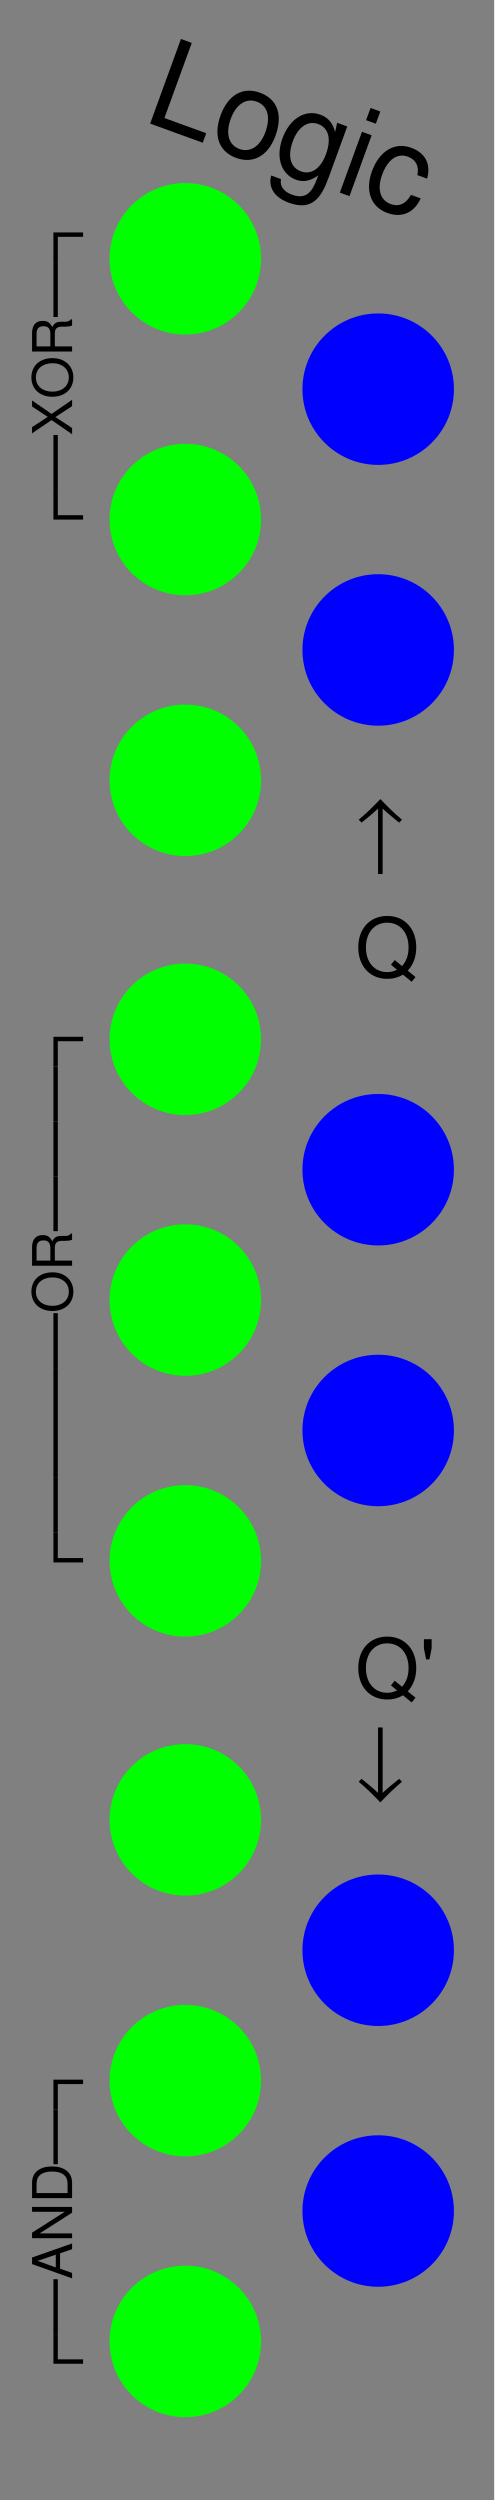
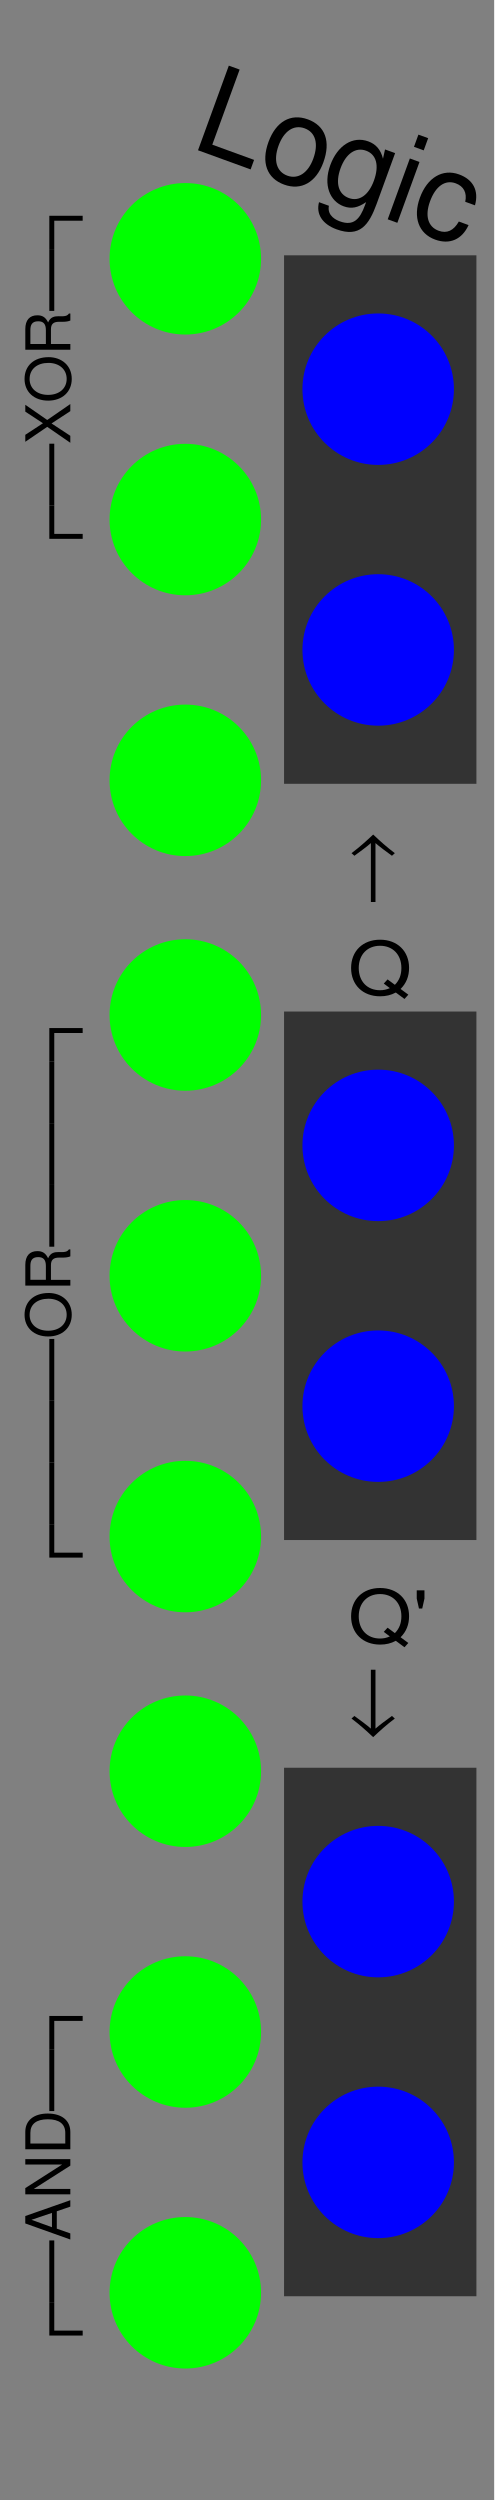
<svg xmlns="http://www.w3.org/2000/svg" width="25.4mm" height="128.5mm" viewBox="0 0 25.4 128.5" version="1.1" id="svg5">
  <defs id="defs2" />
-   <rect style="display:inline;fill:#333333;stroke-width:0.169" id="rect1809-3" width="9.888" height="27.165" x="14.6" y="13.123" />
-   <rect style="display:inline;fill:#333333;stroke-width:0.169" id="rect1809" width="9.888" height="27.165" x="14.6" y="93.362" />
-   <rect style="display:inline;fill:#333333;stroke-width:0.169" id="rect1809-6" width="9.888" height="27.165" x="14.6" y="53.243" />
  <g id="layer1">
    <rect style="fill:#808080;stroke-width:0.137" id="rect251" width="25.4" height="128.5" x="8.8817842e-15" y="5.3290705e-15" />
-     <g aria-label="Logic" transform="rotate(20)" id="text686" style="display:inline;font-size:6.35px;stroke-width:0.265">
+     <g aria-label="┌─AND─┐                          ┌───OR───┐                            ┌─XOR─┐" transform="rotate(-90)" id="text460" style="font-size:3.175px;stroke-width:0.265">
+       <path d="m -120.047,4.25 h 0.254 V 2.789 h 1.46 v -0.254 h -1.714 z" id="path580" />
+       <path d="m -115.158,2.535 h -3.175 v 0.254 h 3.175 z" id="path582" />
+       <path d="m -113.659,2.919 0.238,0.695 h 0.33 l -0.813,-2.315 h -0.381 l -0.826,2.315 h 0.314 l 0.244,-0.695 z m -0.083,-0.248 h -0.737 l 0.381,-1.054 z" id="path584" />
+       <path d="m -110.979,1.3 h -0.279 v 1.892 l -1.21,-1.892 h -0.321 v 2.315 h 0.279 v -1.876 l 1.197,1.876 h 0.333 z" id="path586" />
+       <path d="m -110.471,3.615 h 0.892 c 0.584,0 0.943,-0.438 0.943,-1.159 0,-0.718 -0.356,-1.156 -0.943,-1.156 h -0.892 z m 0.295,-0.26 v -1.794 h 0.546 c 0.457,0 0.699,0.308 0.699,0.899 0,0.584 -0.241,0.895 -0.699,0.895 z" id="path588" />
+       <path d="m -105.334,2.535 h -3.175 v 0.254 h 3.175 z" id="path590" />
+       <path d="m -105.334,2.535 v 0.254 h 1.46 v 1.46 h 0.254 V 2.535 Z" id="path592" />
+       <path d="m -80.061,4.25 h 0.254 V 2.789 h 1.46 v -0.254 h -1.714 z" id="path594" />
+       <path d="m -75.172,2.535 h -3.175 v 0.254 h 3.175 z" id="path596" />
+       <path d="m -71.997,2.535 h -3.175 v 0.254 h 3.175 z" id="path598" />
+       <path d="m -68.822,2.535 h -3.175 v 0.254 h 3.175 z" id="path600" />
+       <path d="m -66.46,2.494 c 0,-0.746 -0.441,-1.232 -1.121,-1.232 -0.664,0 -1.114,0.489 -1.114,1.213 0,0.724 0.451,1.213 1.118,1.213 0.692,0 1.118,-0.527 1.118,-1.194 z m -1.121,-0.972 c 0.502,0 0.826,0.381 0.826,0.965 0,0.559 -0.333,0.94 -0.822,0.94 -0.492,0 -0.822,-0.381 -0.822,-0.953 0,-0.572 0.33,-0.953 0.819,-0.953 z" id="path602" />
+       <path d="m -64.672,2.472 c 0.26,-0.127 0.365,-0.289 0.365,-0.552 0,-0.4 -0.251,-0.619 -0.705,-0.619 h -1.067 v 2.315 h 0.295 v -0.997 h 0.762 c 0.264,0 0.381,0.127 0.381,0.413 v 0.206 c 0,0.143 0.022,0.283 0.064,0.378 h 0.359 v -0.073 c -0.124,-0.083 -0.14,-0.216 -0.14,-0.365 0,-0.051 0.003,-0.108 0.003,-0.162 0,-0.21 -0.029,-0.419 -0.318,-0.543 z m 0.057,-0.511 c 0,0.273 -0.14,0.397 -0.454,0.397 h -0.714 v -0.797 h 0.714 c 0.248,0 0.454,0.07 0.454,0.4 z" id="path604" />
+       <path d="m -60.906,2.535 h -3.175 v 0.254 h 3.175 z" id="path606" />
+       <path d="m -57.731,2.535 h -3.175 v 0.254 h 3.175 z" id="path608" />
+       <path d="m -54.556,2.535 h -3.175 v 0.254 h 3.175 z" id="path610" />
+       <path d="m -54.556,2.535 v 0.254 h 1.46 v 1.46 h 0.254 V 2.535 Z" id="path612" />
+       <path d="m -27.696,4.25 h 0.254 V 2.789 h 1.46 v -0.254 h -1.714 z" id="path614" />
+       <path d="m -22.806,2.535 h -3.175 v 0.254 h 3.175 z" id="path616" />
+       <path d="m -21.587,2.427 0.781,-1.127 h -0.352 l -0.597,0.908 -0.594,-0.908 h -0.359 l 0.768,1.127 -0.819,1.187 h 0.359 l 0.635,-0.965 0.632,0.965 h 0.365 z" id="path618" />
+       <path d="m -18.358,2.494 c 0,-0.746 -0.441,-1.232 -1.121,-1.232 -0.664,0 -1.114,0.489 -1.114,1.213 0,0.724 0.451,1.213 1.118,1.213 0.692,0 1.118,-0.527 1.118,-1.194 z m -1.121,-0.972 c 0.502,0 0.826,0.381 0.826,0.965 0,0.559 -0.333,0.94 -0.822,0.94 -0.492,0 -0.822,-0.381 -0.822,-0.953 0,-0.572 0.33,-0.953 0.819,-0.953 z" id="path620" />
+       <path d="m -16.571,2.472 c 0.26,-0.127 0.365,-0.289 0.365,-0.552 0,-0.4 -0.251,-0.619 -0.705,-0.619 h -1.067 v 2.315 h 0.295 v -0.997 h 0.762 c 0.264,0 0.381,0.127 0.381,0.413 v 0.206 c 0,0.143 0.022,0.283 0.064,0.378 h 0.359 v -0.073 c -0.124,-0.083 -0.14,-0.216 -0.14,-0.365 0,-0.051 0.003,-0.108 0.003,-0.162 0,-0.21 -0.029,-0.419 -0.318,-0.543 z m 0.057,-0.511 c 0,0.273 -0.14,0.397 -0.454,0.397 h -0.714 v -0.797 h 0.714 c 0.248,0 0.454,0.07 0.454,0.4 z" id="path622" />
+       <path d="m -12.805,2.535 h -3.175 v 0.254 h 3.175 z" id="path624" />
+       <path d="m -12.805,2.535 v 0.254 h 1.46 v 1.46 h 0.254 V 2.535 Z" id="path626" />
+     </g>
+     <g aria-label="Logic" transform="rotate(20,-2.655467,7.662945)" id="text686" style="font-size:6.35px;display:inline;stroke-width:0.265">
      <path d="M 10.016,-1.298 H 9.425 v 4.629 h 2.877 v -0.521 h -2.286 z" id="path810" />
      <path d="m 14.181,-0.092 c -0.933,0 -1.499,0.667 -1.499,1.784 0,1.118 0.559,1.784 1.505,1.784 0.933,0 1.505,-0.667 1.505,-1.759 0,-1.149 -0.552,-1.81 -1.511,-1.81 z m 0.006,0.489 c 0.597,0 0.953,0.489 0.953,1.314 0,0.781 -0.368,1.276 -0.953,1.276 -0.591,0 -0.953,-0.489 -0.953,-1.295 0,-0.8 0.362,-1.295 0.953,-1.295 z" id="path812" />
      <path d="m 17.445,3.477 c 0.419,0 0.711,-0.178 1.01,-0.597 v 0.171 c 0,0.762 -0.178,1.219 -0.927,1.219 -0.165,0 -0.718,-0.019 -0.806,-0.559 h -0.54 c 0.057,0.629 0.546,1.003 1.327,1.003 1.264,0 1.486,-0.775 1.486,-1.93 V 0.003 h -0.552 l 0.064,0.483 c -0.267,-0.394 -0.591,-0.578 -1.016,-0.578 -0.845,0 -1.416,0.737 -1.416,1.816 0,1.086 0.616,1.753 1.372,1.753 z m 0.102,-3.08 c 0.572,0 0.908,0.483 0.908,1.314 0,0.794 -0.343,1.276 -0.902,1.276 -0.578,0 -0.927,-0.489 -0.927,-1.295 0,-0.8 0.356,-1.295 0.921,-1.295 z" id="path814" />
      <path d="m 20.328,0.003 h -0.527 V 3.331 h 0.527 z m 0,-1.302 h -0.533 v 0.667 h 0.533 z" id="path816" />
      <path d="m 23.77,1.121 c -0.064,-0.794 -0.552,-1.213 -1.314,-1.213 -0.895,0 -1.48,0.711 -1.48,1.816 0,1.073 0.572,1.753 1.473,1.753 0.794,0 1.295,-0.476 1.359,-1.289 h -0.533 c -0.089,0.533 -0.362,0.8 -0.813,0.8 -0.584,0 -0.933,-0.476 -0.933,-1.264 0,-0.832 0.343,-1.327 0.921,-1.327 0.445,0 0.724,0.26 0.787,0.724 z" id="path818" />
    </g>
-     <g aria-label="┌─AND─┐                                  ┌────OR───┐                                  ┌─XOR─┐" transform="rotate(-90)" id="text740" style="display:inline;font-size:2.822px;stroke-width:0.265">
-       <path d="m -121.497,4.27 h 0.226 V 2.971 h 1.298 V 2.746 h -1.524 z" id="path821" />
-       <path d="m -117.151,2.746 h -2.822 v 0.226 h 2.822 z" id="path823" />
-       <path d="m -115.819,3.087 0.212,0.618 h 0.294 l -0.722,-2.057 h -0.339 l -0.734,2.057 h 0.279 l 0.217,-0.618 z m -0.073,-0.22 h -0.655 l 0.339,-0.937 z" id="path825" />
-       <path d="m -113.437,1.648 h -0.248 v 1.682 l -1.075,-1.682 h -0.285 v 2.057 h 0.248 v -1.668 l 1.064,1.668 h 0.296 z" id="path827" />
-       <path d="m -112.985,3.705 h 0.793 c 0.519,0 0.838,-0.389 0.838,-1.03 0,-0.638 -0.316,-1.027 -0.838,-1.027 h -0.793 z m 0.262,-0.231 V 1.879 h 0.485 c 0.406,0 0.621,0.274 0.621,0.799 0,0.519 -0.214,0.796 -0.621,0.796 z" id="path829" />
-       <path d="m -108.419,2.746 h -2.822 v 0.226 h 2.822 z" id="path831" />
-       <path d="m -108.419,2.746 v 0.226 h 1.298 v 1.298 h 0.226 V 2.746 Z" id="path833" />
-       <path d="m -80.31,4.27 h 0.226 V 2.971 h 1.298 V 2.746 h -1.524 z" id="path835" />
-       <path d="m -75.963,2.746 h -2.822 v 0.226 h 2.822 z" id="path837" />
-       <path d="m -73.141,2.746 h -2.822 v 0.226 h 2.822 z" id="path839" />
-       <path d="m -70.319,2.746 h -2.822 v 0.226 h 2.822 z" id="path841" />
-       <path d="m -67.497,2.746 h -2.822 v 0.226 h 2.822 z" id="path843" />
-       <path d="m -65.397,2.709 c 0,-0.663 -0.392,-1.095 -0.996,-1.095 -0.59,0 -0.991,0.435 -0.991,1.078 0,0.643 0.401,1.078 0.993,1.078 0.615,0 0.993,-0.468 0.993,-1.061 z m -0.996,-0.864 c 0.446,0 0.734,0.339 0.734,0.858 0,0.497 -0.296,0.835 -0.731,0.835 -0.437,0 -0.731,-0.339 -0.731,-0.847 0,-0.508 0.294,-0.847 0.728,-0.847 z" id="path845" />
-       <path d="m -63.808,2.689 c 0.231,-0.113 0.325,-0.257 0.325,-0.491 0,-0.356 -0.223,-0.55 -0.627,-0.55 h -0.948 v 2.057 h 0.262 V 2.819 h 0.677 c 0.234,0 0.339,0.113 0.339,0.367 v 0.183 c 0,0.127 0.02,0.251 0.056,0.336 h 0.319 v -0.065 c -0.11,-0.073 -0.124,-0.192 -0.124,-0.325 0,-0.045 0.003,-0.096 0.003,-0.144 0,-0.186 -0.025,-0.373 -0.282,-0.483 z m 0.051,-0.454 c 0,0.243 -0.124,0.353 -0.404,0.353 h -0.635 V 1.879 h 0.635 c 0.22,0 0.404,0.062 0.404,0.356 z" id="path847" />
-       <path d="m -60.461,2.746 h -2.822 v 0.226 h 2.822 z" id="path849" />
-       <path d="m -57.639,2.746 h -2.822 v 0.226 h 2.822 z" id="path851" />
-       <path d="m -54.816,2.746 h -2.822 v 0.226 h 2.822 z" id="path853" />
-       <path d="m -54.816,2.746 v 0.226 h 1.298 v 1.298 h 0.226 V 2.746 Z" id="path855" />
-       <path d="m -26.707,4.27 h 0.226 V 2.971 h 1.298 V 2.746 h -1.524 z" id="path857" />
-       <path d="m -22.361,2.746 h -2.822 v 0.226 h 2.822 z" id="path859" />
-       <path d="m -21.277,2.65 0.694,-1.002 h -0.313 l -0.531,0.807 -0.528,-0.807 h -0.319 l 0.683,1.002 -0.728,1.056 h 0.319 l 0.564,-0.858 0.562,0.858 h 0.325 z" id="path861" />
-       <path d="m -18.407,2.709 c 0,-0.663 -0.392,-1.095 -0.996,-1.095 -0.59,0 -0.991,0.435 -0.991,1.078 0,0.643 0.401,1.078 0.993,1.078 0.615,0 0.993,-0.468 0.993,-1.061 z m -0.996,-0.864 c 0.446,0 0.734,0.339 0.734,0.858 0,0.497 -0.296,0.835 -0.731,0.835 -0.437,0 -0.731,-0.339 -0.731,-0.847 0,-0.508 0.294,-0.847 0.728,-0.847 z" id="path863" />
-       <path d="m -16.818,2.689 c 0.231,-0.113 0.325,-0.257 0.325,-0.491 0,-0.356 -0.223,-0.55 -0.627,-0.55 h -0.948 v 2.057 h 0.262 V 2.819 h 0.677 c 0.234,0 0.339,0.113 0.339,0.367 v 0.183 c 0,0.127 0.02,0.251 0.056,0.336 h 0.319 v -0.065 c -0.11,-0.073 -0.124,-0.192 -0.124,-0.325 0,-0.045 0.003,-0.096 0.003,-0.144 0,-0.186 -0.025,-0.373 -0.282,-0.483 z m 0.051,-0.454 c 0,0.243 -0.124,0.353 -0.404,0.353 h -0.635 V 1.879 h 0.635 c 0.22,0 0.404,0.062 0.404,0.356 z" id="path865" />
-       <path d="m -13.471,2.746 h -2.822 v 0.226 h 2.822 z" id="path867" />
-       <path d="m -13.471,2.746 v 0.226 h 1.298 v 1.298 h 0.226 V 2.746 Z" id="path869" />
-     </g>
-     <g aria-label="↑ Q       Q' ↓" id="text744" style="display:inline;font-size:4.233px;stroke-width:0.265">
+     <g aria-label="↑ Q       Q' ↓" id="text744" style="font-size:4.233px;display:inline;stroke-width:0.265" transform="matrix(1,0,0,0.8995844,-0.3687494,5.948971)">
      <path d="m 19.668,44.924 v -3.365 c 0.161,0.165 0.593,0.521 0.847,0.724 l 0.148,-0.148 c -0.436,-0.368 -0.732,-0.665 -1.113,-1.063 -0.381,0.398 -0.677,0.694 -1.113,1.063 l 0.148,0.148 c 0.254,-0.203 0.686,-0.559 0.847,-0.724 v 3.365 z" id="path872" />
      <path d="m 21.357,50.22 -0.398,-0.326 c 0.292,-0.322 0.436,-0.72 0.436,-1.206 0,-0.957 -0.601,-1.609 -1.49,-1.609 -0.889,0 -1.49,0.652 -1.49,1.617 0,0.965 0.601,1.617 1.49,1.617 0.305,0 0.559,-0.068 0.809,-0.216 l 0.445,0.368 z m -1.067,-0.872 -0.195,0.237 0.313,0.262 c -0.182,0.085 -0.322,0.119 -0.508,0.119 -0.656,0 -1.092,-0.508 -1.092,-1.27 0,-0.762 0.44,-1.27 1.096,-1.27 0.656,0 1.096,0.508 1.096,1.266 0,0.398 -0.106,0.707 -0.334,0.965 z" id="path874" />
      <path d="m 21.357,87.262 -0.398,-0.326 c 0.292,-0.322 0.436,-0.72 0.436,-1.206 0,-0.957 -0.601,-1.609 -1.49,-1.609 -0.889,0 -1.49,0.652 -1.49,1.617 0,0.965 0.601,1.617 1.49,1.617 0.305,0 0.559,-0.068 0.809,-0.216 l 0.445,0.368 z m -1.067,-0.872 -0.195,0.237 0.313,0.262 c -0.182,0.085 -0.322,0.119 -0.508,0.119 -0.656,0 -1.092,-0.508 -1.092,-1.27 0,-0.762 0.44,-1.27 1.096,-1.27 0.656,0 1.096,0.508 1.096,1.266 0,0.398 -0.106,0.707 -0.334,0.965 z" id="path876" />
      <path d="m 21.789,84.256 v 0.47 l 0.114,0.567 h 0.169 l 0.114,-0.567 v -0.47 z" id="path878" />
      <path d="m 19.431,88.79 v 3.365 C 19.27,91.99 18.838,91.635 18.584,91.432 l -0.148,0.148 c 0.436,0.368 0.732,0.665 1.113,1.063 0.381,-0.398 0.677,-0.694 1.113,-1.063 L 20.515,91.432 c -0.254,0.203 -0.686,0.559 -0.847,0.724 v -3.365 z" id="path880" />
    </g>
+     <rect style="display:inline;fill:#333333;stroke-width:0.169" id="rect1809" width="9.888" height="27.165" x="14.6" y="90.862" />
+     <rect style="display:inline;fill:#333333;stroke-width:0.169" id="rect1809-6" width="9.888" height="27.165" x="14.6" y="51.993" />
+     <rect style="display:inline;fill:#333333;stroke-width:0.169" id="rect1809-3" width="9.888" height="27.165" x="14.6" y="13.123" />
  </g>
  <g id="layer2" style="display:inline">
-     <circle style="display:inline;fill:#0000ff;stroke-width:0.265" id="path2787-83-6" cx="19.439" cy="100.243" r="3.893" />
-     <circle style="display:inline;fill:#0000ff;stroke-width:0.265" id="path2787-83-5-7" cx="19.439" cy="113.647" r="3.893" />
-     <circle style="display:inline;fill:#00ff00;stroke-width:0.265" id="path2787-0-0-8" cx="9.525" cy="120.349" r="3.893" />
-     <circle style="display:inline;fill:#00ff00;stroke-width:0.265" id="path2787-0-0-1" cx="9.525" cy="106.945" r="3.893" />
-     <circle style="display:inline;fill:#00ff00;stroke-width:0.265" id="path2787-0-0" cx="9.525" cy="93.541" r="3.893" />
-     <circle style="display:inline;fill:#0000ff;stroke-width:0.265" id="path2787-83-6-9" cx="19.439" cy="60.123" r="3.893" />
-     <circle style="display:inline;fill:#0000ff;stroke-width:0.265" id="path2787-83-5-7-2" cx="19.439" cy="73.527" r="3.893" />
-     <circle style="display:inline;fill:#00ff00;stroke-width:0.265" id="path2787-0-0-8-1" cx="9.525" cy="80.229" r="3.893" />
-     <circle style="display:inline;fill:#00ff00;stroke-width:0.265" id="path2787-0-0-1-2" cx="9.525" cy="66.825" r="3.893" />
-     <circle style="display:inline;fill:#00ff00;stroke-width:0.265" id="path2787-0-0-7" cx="9.525" cy="53.421" r="3.893" />
+     <circle style="display:inline;fill:#0000ff;stroke-width:0.265" id="path2787-83-6" cx="19.439" cy="97.743" r="3.893" />
+     <circle style="display:inline;fill:#0000ff;stroke-width:0.265" id="path2787-83-5-7" cx="19.439" cy="111.147" r="3.893" />
+     <circle style="display:inline;fill:#00ff00;stroke-width:0.265" id="path2787-0-0-8" cx="9.525" cy="117.849" r="3.893" />
+     <circle style="display:inline;fill:#00ff00;stroke-width:0.265" id="path2787-0-0-1" cx="9.525" cy="104.445" r="3.893" />
+     <circle style="display:inline;fill:#00ff00;stroke-width:0.265" id="path2787-0-0" cx="9.525" cy="91.041" r="3.893" />
+     <circle style="display:inline;fill:#0000ff;stroke-width:0.265" id="path2787-83-6-9" cx="19.439" cy="58.873" r="3.893" />
+     <circle style="display:inline;fill:#0000ff;stroke-width:0.265" id="path2787-83-5-7-2" cx="19.439" cy="72.277" r="3.893" />
+     <circle style="display:inline;fill:#00ff00;stroke-width:0.265" id="path2787-0-0-8-1" cx="9.525" cy="78.979" r="3.893" />
+     <circle style="display:inline;fill:#00ff00;stroke-width:0.265" id="path2787-0-0-1-2" cx="9.525" cy="65.575" r="3.893" />
+     <circle style="display:inline;fill:#00ff00;stroke-width:0.265" id="path2787-0-0-7" cx="9.525" cy="52.171" r="3.893" />
    <circle style="display:inline;fill:#0000ff;stroke-width:0.265" id="path2787-83-6-7" cx="19.439" cy="20.004" r="3.893" />
    <circle style="display:inline;fill:#0000ff;stroke-width:0.265" id="path2787-83-5-7-6" cx="19.439" cy="33.407" r="3.893" />
    <circle style="display:inline;fill:#00ff00;stroke-width:0.265" id="path2787-0-0-8-5" cx="9.525" cy="40.109" r="3.893" />
    <circle style="display:inline;fill:#00ff00;stroke-width:0.265" id="path2787-0-0-1-3" cx="9.525" cy="26.705" r="3.893" />
    <circle style="display:inline;fill:#00ff00;stroke-width:0.265" id="path2787-0-0-5" cx="9.525" cy="13.302" r="3.893" />
  </g>
</svg>
